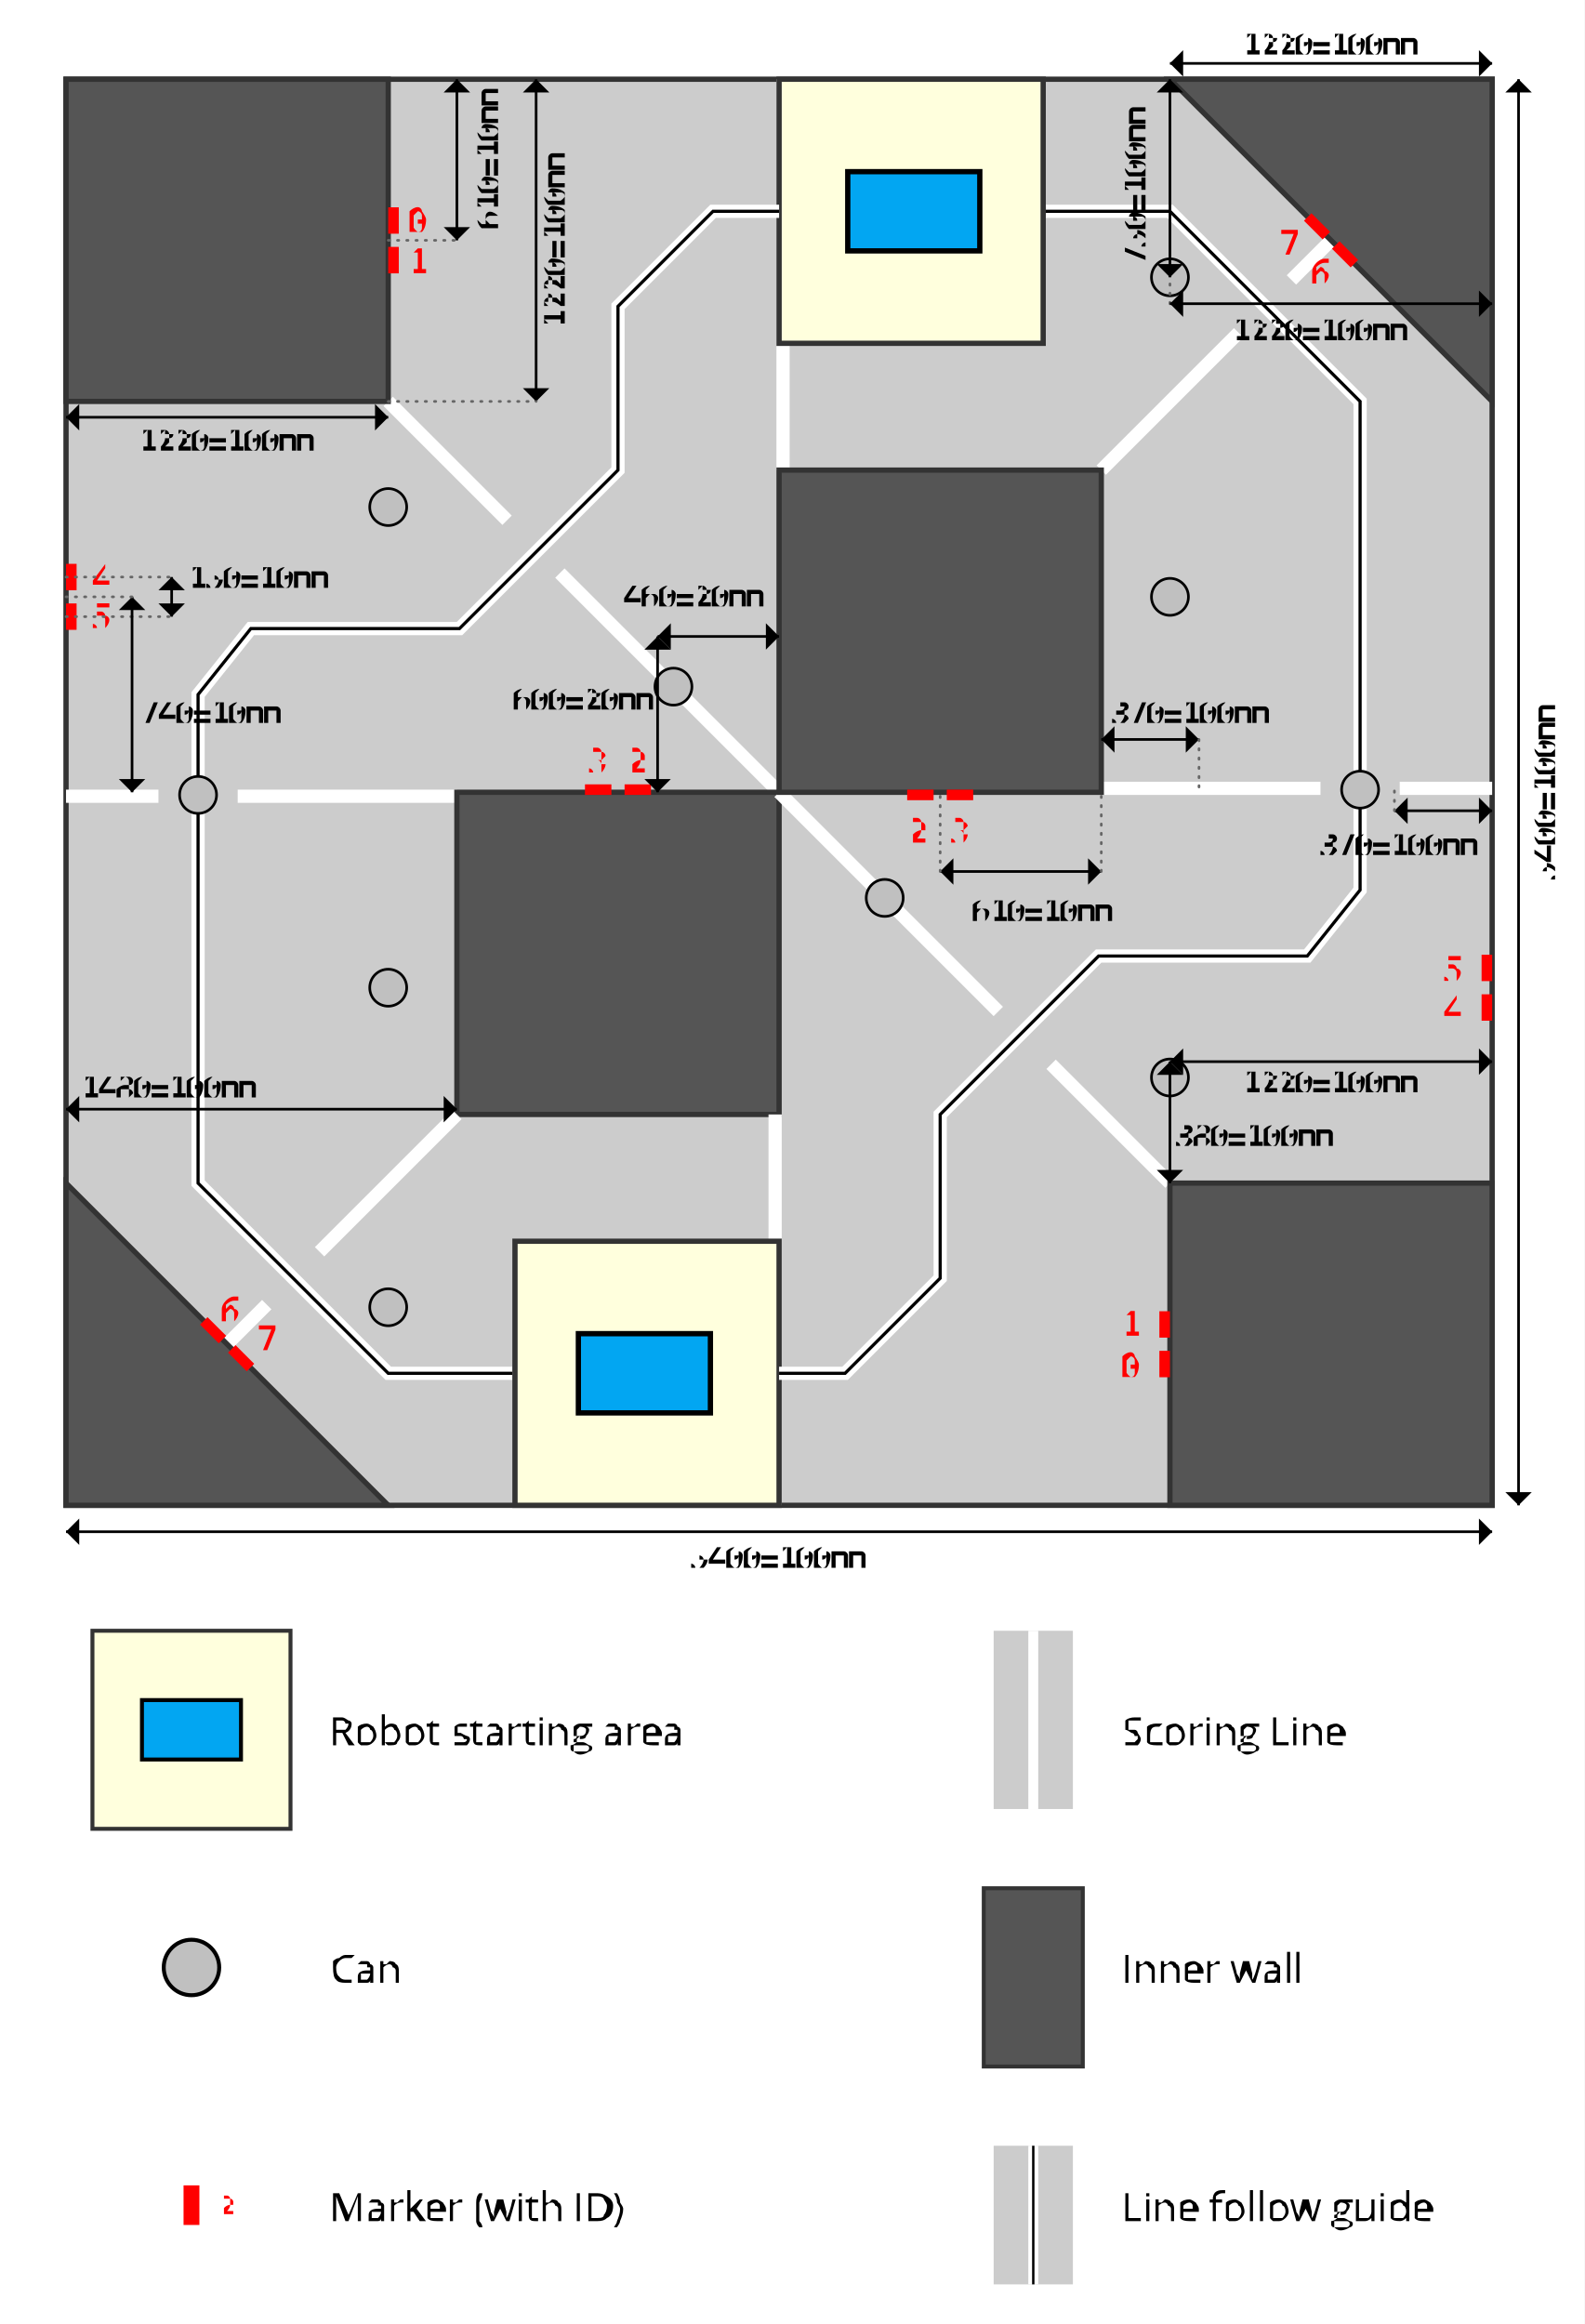
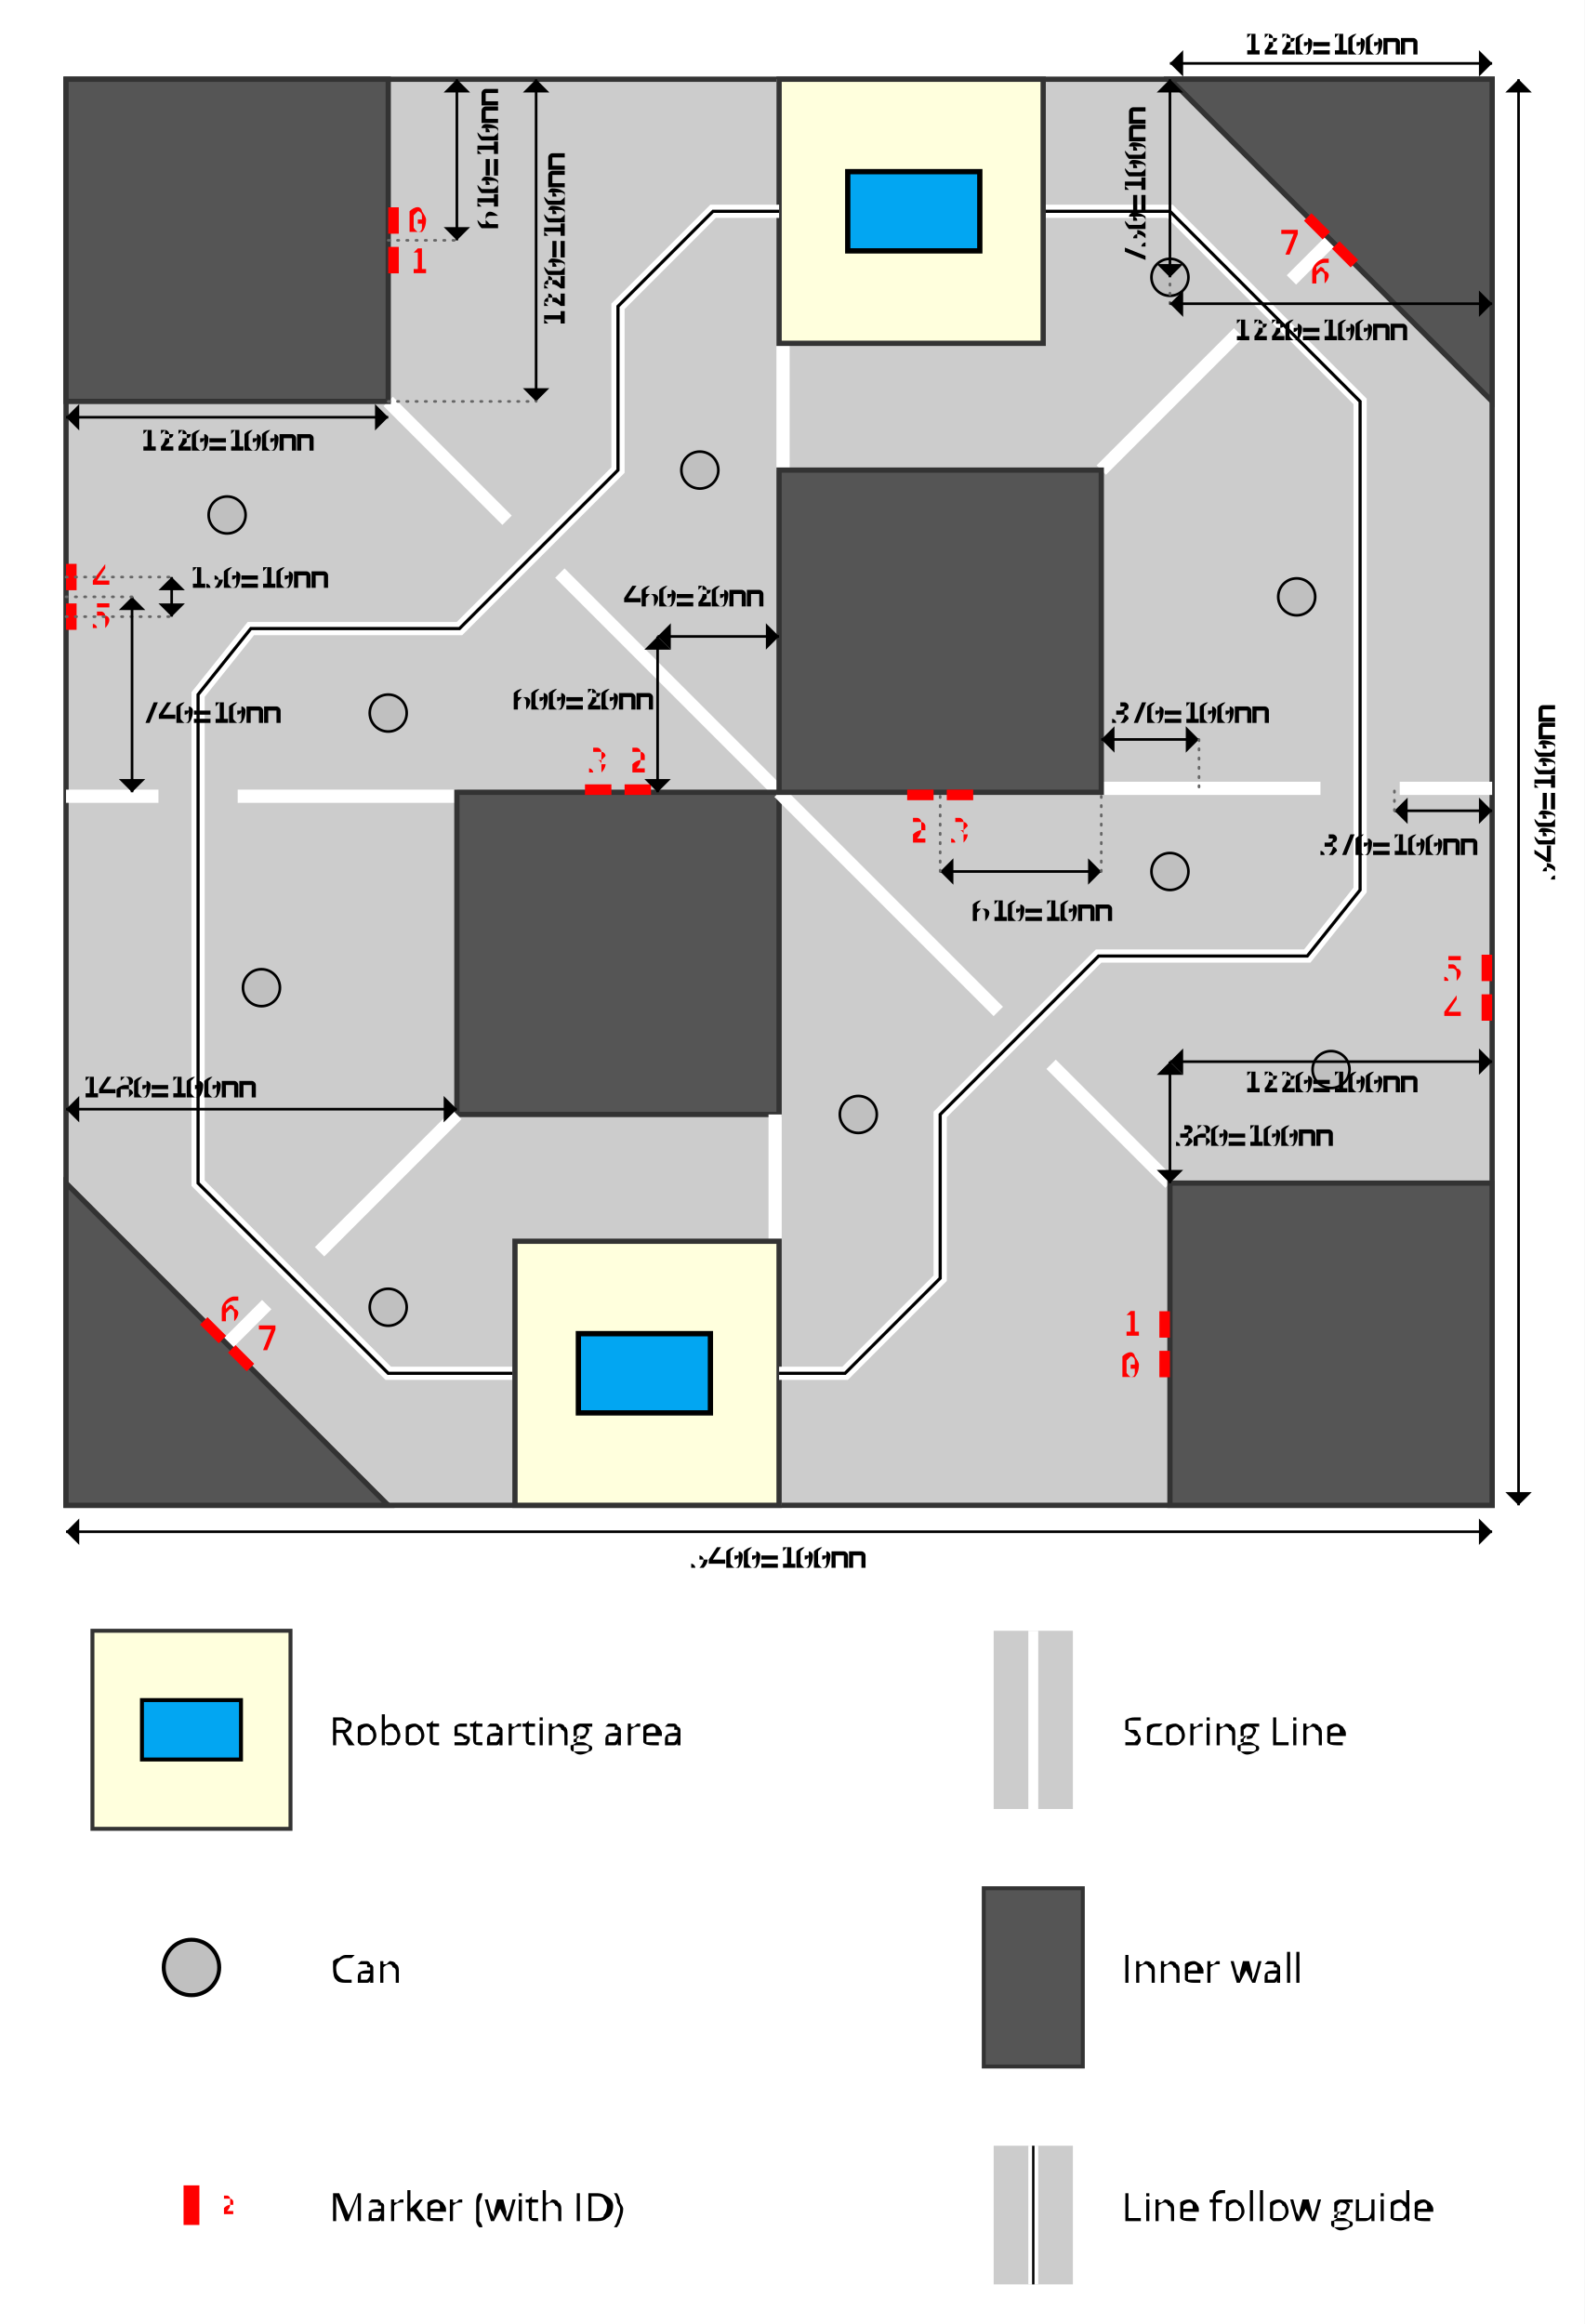
<svg xmlns="http://www.w3.org/2000/svg" xmlns:xlink="http://www.w3.org/1999/xlink" version="1.1" baseProfile="full" width="600" height="880">
  <style type="text/css">
    
      svg {
        font-family: "Open Sans", Arial, sans-serif;
      }

      .arena-wall {
          fill: #ccc;
          stroke: #333;
          stroke-width: .02;
      }

      .inner-wall {
          fill: #555;
          stroke: #333;
          stroke-width: .02;
      }

      .line-follow-guide {
          fill: none;
          stroke: black;
          stroke-width: .012;
      }

      .line-follow-guide-back {
          fill: none;
          stroke: white;
          stroke-width: .05;
      }

      .can {
          stroke: black;
          stroke-width: 0.01;
          fill: silver;
      }

      #robot {
          fill: #02A6F2;
          stroke: black;
          stroke-width: 0.02;
      }

      .scoring-line {
          stroke: white;
          stroke-width: 0.05;
          fill: none;
      }

      #marker {
          stroke: red;
          stroke-width: 0.04;
      }

      .start-zone {
        stroke: #333;
        stroke-width: 0.02;
        fill: #ffd;
      }

      .legend-label {
        font-size: 0.2px;
        text-anchor: start;
        dominant-baseline: central;
      }

      .marker-label {
        font-size: 0.12px;
        text-anchor: central;
        dominant-baseline: central;
        fill: red;
        font-family: monospace;
      }

      /*.dimension, .dimension-guide, .marker-label {
         display: none;
      }*/
      line.dimension {
        stroke: black;
        stroke-width: 0.01;
        marker-start: url(#dimension-arrow-head-start);
        marker-end: url(#dimension-arrow-head-end);
      }

      text.dimension {
        fill: black;
        font-size: 0.11px;
        text-anchor: middle;
        dominant-baseline: central;
        font-family: monospace;
      }
      .dimension-arrow-head {
        fill: black;
      }
      .dimension-guide {
        stroke: #666;
        stroke-width: 0.01;
        stroke-dasharray: 0.005 0.03;
        stroke-linecap: round;
        fill: none;
      }

    
  </style>
  <defs>
    <g transform="scale(0.05)" id="dimension-arrow-head">
      <path id="path218" class="dimension-arrow-head" d="M0,0 L1,1 L1,-1 L0,0" />
    </g>
    <marker markerUnits="userSpaceOnUse" refY="1" refX="0" markerHeight="2" markerWidth="1" orient="auto" id="dimension-arrow-head-start">
      <use transform="translate(0,1)" xlink:href="#dimension-arrow-head" />
    </marker>
    <marker markerUnits="userSpaceOnUse" refY="1" refX="1" markerHeight="2" markerWidth="1" orient="auto" id="dimension-arrow-head-end">
      <use transform="matrix(-1,0,0,1,1,1)" xlink:href="#dimension-arrow-head" />
    </marker>
    <circle cx="0" cy="0" r="0.07" id="can" />
    <line x1="-0.05" y1="0" x2="0.05" y2="0" id="marker" />
    <rect width="0.5" height="0.3" x="-0.25" y="-0.15" id="robot" />
    <g id="marker-pair">
      <use xlink:href="#marker" transform="translate(0.075)" class="marker" />
      <use xlink:href="#marker" transform="translate(-0.075)" class="marker" />
    </g>
    <g id="side-zone">
      <line class="scoring-line" x1="2.715" y1="0" x2="2.715" y2="1.48" />
      <line class="scoring-line" x1="0.65" y1="2.715" x2="1.48" y2="2.715" />
      <line class="scoring-line" x1="0" y1="2.715" x2="0.35" y2="2.715" />
      <line class="scoring-line" x1="1.67" y1="1.67" x2="1.22" y2="1.22" />
      <line class="scoring-line" x1="2.7" y1="2.7" x2="1.87" y2="1.87" />
      <line class="scoring-line" x1="3.92" y1="1.48" x2="4.44" y2="0.96" />
      <line class="scoring-line" x1="4.64" y1="0.76" x2="4.79" y2="0.61" />
      <rect width="1" height="1" x="2.7" y="0" class="start-zone" />
      <polyline points="2.7,0.5 2.45,0.5 2.09,0.86 2.09,1.48 1.49,2.08 0.7,2.08 0.5,2.33 0.5,4.18 1.22,4.9 1.69,4.9" class="line-follow-guide-back" />
      <polyline points="2.7,0.5 2.45,0.5 2.09,0.86 2.09,1.48 1.49,2.08 0.7,2.08 0.5,2.33 0.5,4.18 1.22,4.9 1.69,4.9" class="line-follow-guide" />
      <g transform="translate(3.21 0.5)">
        <use xlink:href="#robot" />
      </g>
      <use xlink:href="#can" transform="translate(4.18 0.75)" class="can" />
-       <use xlink:href="#can" transform="translate(1.22 1.62)" class="can" />
-       <use xlink:href="#can" transform="translate(2.3 2.3)" class="can" />
-       <use xlink:href="#can" transform="translate(1.22 3.44)" class="can" />
-       <use xlink:href="#can" transform="translate(0.5 2.71)" class="can" />
+       <use xlink:href="#can" transform="translate(0.61 1.65)" class="can" />
+       <use xlink:href="#can" transform="translate(1.22 2.4)" class="can" />
+       <use xlink:href="#can" transform="translate(0.74 3.44)" class="can" />
+       <use xlink:href="#can" transform="translate(2.4 1.48)" class="can" />
      <rect width="1.22" height="1.22" x="1.48" y="2.7" class="inner-wall" />
      <rect width="1.22" height="1.22" x="0" y="0" class="inner-wall" />
      <polygon points="5.4,0 4.18,0 5.4,1.22" class="inner-wall" />
      <use xlink:href="#marker-pair" transform="translate(1.24 0.61) rotate(90)" />
      <use xlink:href="#marker-pair" transform="translate(2.09 2.69)" />
      <use xlink:href="#marker-pair" transform="translate(0.02 1.96) rotate(90)" />
      <use xlink:href="#marker-pair" transform="translate(4.79 0.61) rotate(45)" />
    </g>
  </defs>
  <rect width="100%" height="100%" fill="white" />
  <g id="arena" transform="translate(25 30) scale(100)">
    <rect width="5.4" height="5.4" x="0" y="0" class="arena-wall" />
    <use xlink:href="#side-zone" />
    <use xlink:href="#side-zone" transform="rotate(180 2.7 2.7)" />
    <text class="marker-label" y="0.54" x="1.3">0</text>
    <text class="marker-label" y="0.69" x="1.3">1</text>
    <text class="marker-label" y="4.87" x="4">0</text>
    <text class="marker-label" y="4.72" x="4">1</text>
    <text class="marker-label" y="2.58" x="2.13">2</text>
    <text class="marker-label" y="2.58" x="1.98">3</text>
    <text class="marker-label" y="2.85" x="3.19">2</text>
    <text class="marker-label" y="2.85" x="3.35">3</text>
    <text class="marker-label" y="1.89" x="0.1">4</text>
    <text class="marker-label" y="2.04" x="0.1">5</text>
    <text class="marker-label" y="3.52" x="5.22">4</text>
    <text class="marker-label" y="3.37" x="5.22">5</text>
    <text class="marker-label" y="4.66" x="0.59">6</text>
    <text class="marker-label" y="4.77" x="0.73">7</text>
    <text class="marker-label" y="0.73" x="4.72">6</text>
    <text class="marker-label" y="0.62" x="4.6">7</text>
    <line x1="0" y1="1.28" x2="1.22" y2="1.28" class="dimension" />
    <text class="dimension" y="1.37" x="0.61">1220±100mm</text>
    <line x1="1.78" y1="0" x2="1.78" y2="1.22" class="dimension" />
    <line x1="1.22" y1="1.22" x2="1.78" y2="1.22" class="dimension-guide" />
    <text class="dimension" transform="rotate(-90, 1.85 0.61)" y="0.61" x="1.85">1220±100mm</text>
    <line x1="1.48" y1="0" x2="1.48" y2="0.61" class="dimension" />
    <line x1="1.22" y1="0.61" x2="1.48" y2="0.61" class="dimension-guide" />
    <text class="dimension" transform="rotate(-90, 1.6 0.3)" y="0.3" x="1.6">610±10mm</text>
    <line x1="0" y1="3.9" x2="1.48" y2="3.9" class="dimension" />
    <text class="dimension" y="3.82" x="0.39">1480±100mm</text>
    <line x1="4.18" y1="-0.06" x2="5.4" y2="-0.06" class="dimension" />
    <text class="dimension" y="-0.13" x="4.79">1220±100mm</text>
    <line x1="4.18" y1="3.72" x2="5.4" y2="3.72" class="dimension" />
    <text class="dimension" y="3.80" x="4.79">1220±100mm</text>
    <line x1="4.18" y1="4.18" x2="4.18" y2="3.72" class="dimension" />
    <text class="dimension" y="4" x="4.5">380±100mm</text>
    <line x1="2.24" y1="2.11" x2="2.7" y2="2.11" class="dimension" />
    <text class="dimension" y="1.96" x="2.38">460±20mm</text>
    <line x1="2.24" y1="2.11" x2="2.24" y2="2.7" class="dimension" />
    <text class="dimension" y="2.35" x="1.96">600±20mm</text>
    <line x1="3.31" y1="3" x2="3.92" y2="3" class="dimension" />
    <line x1="3.31" y1="3" x2="3.31" y2="2.7" class="dimension-guide" />
    <line x1="3.92" y1="3" x2="3.92" y2="2.7" class="dimension-guide" />
    <text class="dimension" y="3.15" x="3.7">610±10mm</text>
    <line x1="0.4" y1="1.885" x2="0.4" y2="2.035" class="dimension" />
    <line x1="0" y1="1.885" x2="0.4" y2="1.885" class="dimension-guide" />
    <line x1="0" y1="2.035" x2="0.4" y2="2.035" class="dimension-guide" />
    <text class="dimension" y="1.89" x="0.73">150±10mm</text>
    <line x1="0.25" y1="1.96" x2="0.25" y2="2.7" class="dimension" />
    <line x1="0" y1="1.96" x2="0.25" y2="1.96" class="dimension-guide" />
    <text class="dimension" y="2.4" x="0.55">740±10mm</text>
    <line x1="4.18" y1="0.85" x2="4.18" y2="0.75" class="dimension-guide" />
    <line x1="4.18" y1="0.85" x2="5.4" y2="0.85" class="dimension" />
    <text class="dimension" y="0.95" x="4.75">1220±100mm</text>
    <line x1="4.18" y1="0.75" x2="4.18" y2="0" class="dimension" />
    <text class="dimension" y="0.4" x="4.05" transform="rotate(-90, 4.05 0.4)">750±100mm</text>
    <line x1="5.03" y1="2.77" x2="5.4" y2="2.77" class="dimension" />
    <line x1="5.03" y1="2.77" x2="5.03" y2="2.68" class="dimension-guide" />
    <text class="dimension" y="2.9" x="5.05">370±100mm</text>
    <line x1="3.92" y1="2.5" x2="4.29" y2="2.5" class="dimension" />
    <line x1="4.29" y1="2.5" x2="4.29" y2="2.7" class="dimension-guide" />
    <text class="dimension" y="2.4" x="4.26">370±100mm</text>
    <line x1="0" y1="5.5" x2="5.4" y2="5.5" class="dimension" />
    <text class="dimension" y="5.6" x="2.7">5400±100mm</text>
    <line x1="5.5" y1="0" x2="5.5" y2="5.4" class="dimension" />
    <text class="dimension" transform="rotate(-90, 5.6 2.7)" y="2.7" x="5.6">5400±100mm</text>
  </g>
  <g id="legend" transform="translate(35 580) scale(75)">
    <rect width="1" height="1" x="0" y="0.5" class="start-zone" />
    <use x="0.5" y="1" xlink:href="#robot" />
    <text class="legend-label" y="1" x="1.2">Robot starting area</text>
    <use xlink:href="#can" transform="translate(0.5 2.2) scale(2)" class="can" />
    <text class="legend-label" y="2.2" x="1.2">Can</text>
    <use xlink:href="#marker" transform="translate(0.5 3.4) scale(2) rotate(90)" class="marker" />
    <text class="marker-label" y="3.4" x="0.65">2</text>
    <text class="legend-label" y="3.4" x="1.2">Marker (with ID)</text>
    <rect width="0.4" height="0.9" x="4.55" y="0.5" fill="#ccc" />
    <line class="scoring-line" x1="4.75" y1="0.5" x2="4.75" y2="1.4" />
    <text class="legend-label" y="1" x="5.2">Scoring Line</text>
    <rect width="0.5" height="0.9" x="4.5" y="1.8" class="inner-wall" />
    <text class="legend-label" y="2.2" x="5.2">Inner wall</text>
    <rect width="0.4" height="0.7" x="4.55" y="3.1" fill="#ccc" />
    <line class="line-follow-guide-back" x1="4.75" y1="3.1" x2="4.75" y2="3.8" />
    <line class="line-follow-guide" x1="4.75" y1="3.1" x2="4.75" y2="3.8" />
    <text class="legend-label" y="3.4" x="5.2">Line follow guide</text>
  </g>
</svg>
